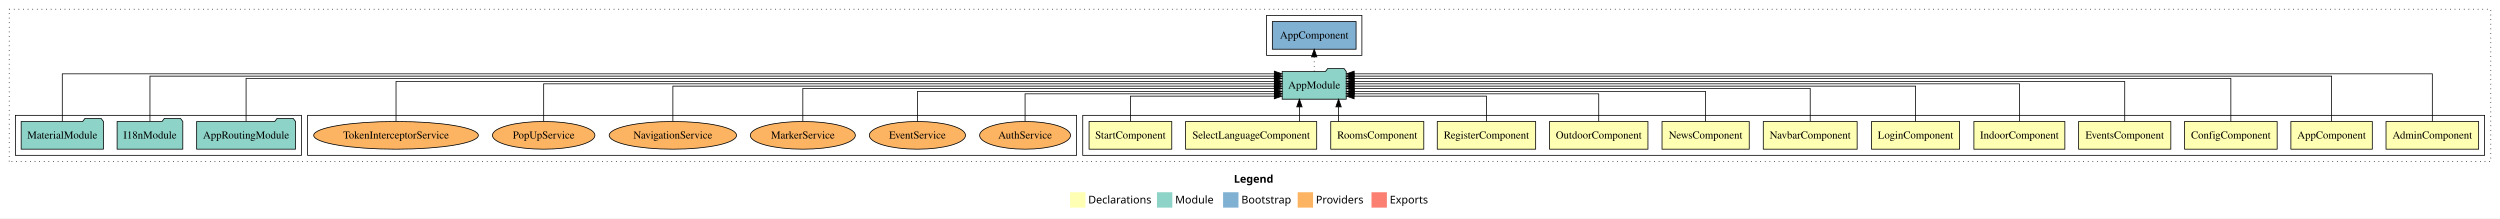
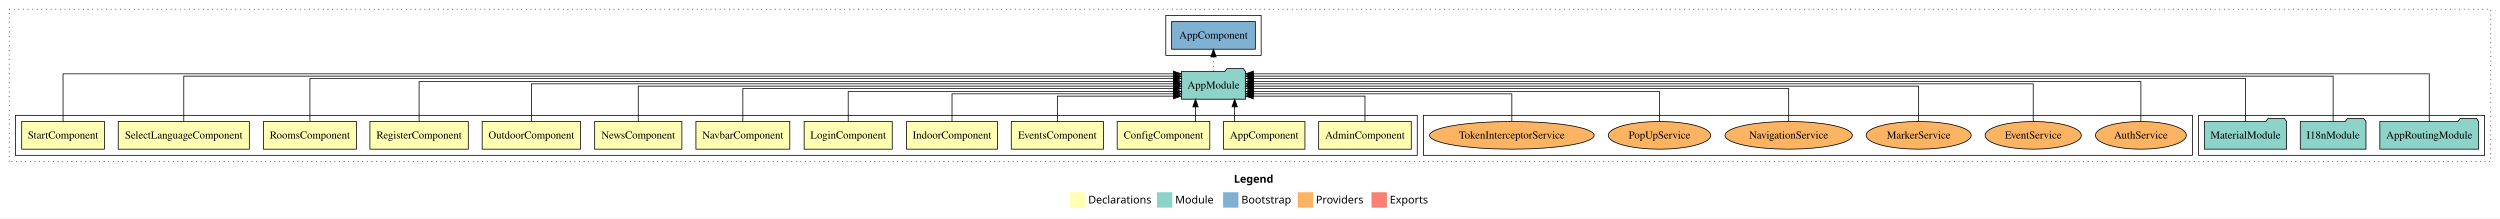
<svg xmlns="http://www.w3.org/2000/svg" width="3251pt" height="284pt" viewBox="0.00 0.00 3251.00 284.00">
  <g id="graph0" class="graph" transform="scale(1 1) rotate(0) translate(4 280)">
    <polygon fill="white" stroke="transparent" points="-4,4 -4,-280 3247,-280 3247,4 -4,4" />
    <text text-anchor="start" x="1600.51" y="-42.4" font-family="sans-serif" font-weight="bold" font-size="14.00">Legend</text>
    <polygon fill="#ffffb3" stroke="transparent" points="1387.5,-10 1387.5,-30 1407.5,-30 1407.5,-10 1387.5,-10" />
    <text text-anchor="start" x="1411.13" y="-15.4" font-family="sans-serif" font-size="14.00">  Declarations</text>
    <polygon fill="#8dd3c7" stroke="transparent" points="1500.5,-10 1500.5,-30 1520.5,-30 1520.5,-10 1500.5,-10" />
    <text text-anchor="start" x="1524.23" y="-15.4" font-family="sans-serif" font-size="14.00">  Module</text>
    <polygon fill="#80b1d3" stroke="transparent" points="1586.5,-10 1586.5,-30 1606.5,-30 1606.5,-10 1586.5,-10" />
    <text text-anchor="start" x="1610.28" y="-15.4" font-family="sans-serif" font-size="14.00">  Bootstrap</text>
    <polygon fill="#fdb462" stroke="transparent" points="1683.5,-10 1683.5,-30 1703.5,-30 1703.5,-10 1683.5,-10" />
    <text text-anchor="start" x="1707.17" y="-15.4" font-family="sans-serif" font-size="14.00">  Providers</text>
    <polygon fill="#fb8072" stroke="transparent" points="1779.5,-10 1779.5,-30 1799.5,-30 1799.5,-10 1779.5,-10" />
    <text text-anchor="start" x="1803.23" y="-15.4" font-family="sans-serif" font-size="14.00">  Exports</text>
    <g id="clust1" class="cluster">
      <polygon fill="none" stroke="black" stroke-dasharray="1,5" points="8,-70 8,-268 3235,-268 3235,-70 8,-70" />
    </g>
+     <g id="clust16" class="cluster">
+       <polygon fill="none" stroke="black" points="2855,-78 2855,-130 3227,-130 3227,-78 2855,-78" />
+     </g>
+     <g id="clust19" class="cluster">
+       <polygon fill="none" stroke="black" points="1847,-78 1847,-130 2847,-130 2847,-78 1847,-78" />
+     </g>
    <g id="clust2" class="cluster">
-       <polygon fill="none" stroke="black" points="1404,-78 1404,-130 3227,-130 3227,-78 1404,-78" />
-     </g>
-     <g id="clust19" class="cluster">
-       <polygon fill="none" stroke="black" points="396,-78 396,-130 1396,-130 1396,-78 396,-78" />
-     </g>
-     <g id="clust16" class="cluster">
-       <polygon fill="none" stroke="black" points="16,-78 16,-130 388,-130 388,-78 16,-78" />
+       <polygon fill="none" stroke="black" points="16,-78 16,-130 1839,-130 1839,-78 16,-78" />
    </g>
    <g id="clust18" class="cluster">
-       <polygon fill="none" stroke="black" points="1643,-208 1643,-260 1767,-260 1767,-208 1643,-208" />
+       <polygon fill="none" stroke="black" points="1512,-208 1512,-260 1636,-260 1636,-208 1512,-208" />
    </g>
    <g id="node1" class="node">
-       <polygon fill="#ffffb3" stroke="black" points="3219.22,-122 3098.78,-122 3098.78,-86 3219.22,-86 3219.22,-122" />
-       <text text-anchor="middle" x="3159" y="-99.8" font-family="Times,serif" font-size="14.00">AdminComponent</text>
+       <polygon fill="#ffffb3" stroke="black" points="1831.22,-122 1710.78,-122 1710.78,-86 1831.22,-86 1831.22,-122" />
+       <text text-anchor="middle" x="1771" y="-99.8" font-family="Times,serif" font-size="14.00">AdminComponent</text>
    </g>
    <g id="node14" class="node">
-       <polygon fill="#8dd3c7" stroke="black" points="1746.66,-187 1743.66,-191 1722.66,-191 1719.66,-187 1663.34,-187 1663.34,-151 1746.66,-151 1746.66,-187" />
-       <text text-anchor="middle" x="1705" y="-164.8" font-family="Times,serif" font-size="14.00">AppModule</text>
+       <polygon fill="#8dd3c7" stroke="black" points="1615.66,-187 1612.66,-191 1591.66,-191 1588.66,-187 1532.34,-187 1532.34,-151 1615.66,-151 1615.66,-187" />
+       <text text-anchor="middle" x="1574" y="-164.8" font-family="Times,serif" font-size="14.00">AppModule</text>
    </g>
    <g id="edge1" class="edge">
-       <path fill="none" stroke="black" d="M3159,-122.15C3159,-145.76 3159,-184 3159,-184 3159,-184 1756.95,-184 1756.95,-184" />
-       <polygon fill="black" stroke="black" points="1756.95,-180.5 1746.95,-184 1756.95,-187.5 1756.95,-180.5" />
+       <path fill="none" stroke="black" d="M1771,-122.12C1771,-136.78 1771,-155 1771,-155 1771,-155 1625.78,-155 1625.78,-155" />
+       <polygon fill="black" stroke="black" points="1625.78,-151.5 1615.78,-155 1625.78,-158.5 1625.78,-151.5" />
    </g>
    <g id="node2" class="node">
-       <polygon fill="#ffffb3" stroke="black" points="3080.94,-122 2975.06,-122 2975.06,-86 3080.94,-86 3080.94,-122" />
-       <text text-anchor="middle" x="3028" y="-99.8" font-family="Times,serif" font-size="14.00">AppComponent</text>
+       <polygon fill="#ffffb3" stroke="black" points="1692.94,-122 1587.06,-122 1587.06,-86 1692.94,-86 1692.94,-122" />
+       <text text-anchor="middle" x="1640" y="-99.8" font-family="Times,serif" font-size="14.00">AppComponent</text>
    </g>
    <g id="edge2" class="edge">
-       <path fill="none" stroke="black" d="M3028,-122.25C3028,-145.02 3028,-181 3028,-181 3028,-181 1756.78,-181 1756.78,-181" />
-       <polygon fill="black" stroke="black" points="1756.78,-177.5 1746.78,-181 1756.78,-184.5 1756.78,-177.5" />
+       <path fill="none" stroke="black" d="M1601.55,-122.11C1601.55,-122.11 1601.55,-140.99 1601.55,-140.99" />
+       <polygon fill="black" stroke="black" points="1598.05,-140.99 1601.55,-150.99 1605.05,-140.99 1598.05,-140.99" />
    </g>
    <g id="node3" class="node">
-       <polygon fill="#ffffb3" stroke="black" points="2957.22,-122 2836.78,-122 2836.78,-86 2957.22,-86 2957.22,-122" />
-       <text text-anchor="middle" x="2897" y="-99.8" font-family="Times,serif" font-size="14.00">ConfigComponent</text>
+       <polygon fill="#ffffb3" stroke="black" points="1569.22,-122 1448.78,-122 1448.78,-86 1569.22,-86 1569.22,-122" />
+       <text text-anchor="middle" x="1509" y="-99.8" font-family="Times,serif" font-size="14.00">ConfigComponent</text>
    </g>
    <g id="edge3" class="edge">
-       <path fill="none" stroke="black" d="M2897,-122.29C2897,-144.21 2897,-178 2897,-178 2897,-178 1756.72,-178 1756.72,-178" />
-       <polygon fill="black" stroke="black" points="1756.73,-174.5 1746.72,-178 1756.72,-181.5 1756.73,-174.5" />
+       <path fill="none" stroke="black" d="M1550.64,-122.11C1550.64,-122.11 1550.64,-140.99 1550.64,-140.99" />
+       <polygon fill="black" stroke="black" points="1547.14,-140.99 1550.64,-150.99 1554.14,-140.99 1547.14,-140.99" />
    </g>
    <g id="node4" class="node">
-       <polygon fill="#ffffb3" stroke="black" points="2818.94,-122 2699.06,-122 2699.06,-86 2818.94,-86 2818.94,-122" />
-       <text text-anchor="middle" x="2759" y="-99.8" font-family="Times,serif" font-size="14.00">EventsComponent</text>
+       <polygon fill="#ffffb3" stroke="black" points="1430.94,-122 1311.06,-122 1311.06,-86 1430.94,-86 1430.94,-122" />
+       <text text-anchor="middle" x="1371" y="-99.8" font-family="Times,serif" font-size="14.00">EventsComponent</text>
    </g>
    <g id="edge4" class="edge">
-       <path fill="none" stroke="black" d="M2759,-122.03C2759,-142.77 2759,-174 2759,-174 2759,-174 1756.97,-174 1756.97,-174" />
-       <polygon fill="black" stroke="black" points="1756.97,-170.5 1746.97,-174 1756.97,-177.5 1756.97,-170.5" />
+       <path fill="none" stroke="black" d="M1371,-122.12C1371,-136.78 1371,-155 1371,-155 1371,-155 1521.94,-155 1521.94,-155" />
+       <polygon fill="black" stroke="black" points="1521.94,-158.5 1531.94,-155 1521.94,-151.5 1521.94,-158.5" />
    </g>
    <g id="node5" class="node">
-       <polygon fill="#ffffb3" stroke="black" points="2681.15,-122 2562.85,-122 2562.85,-86 2681.15,-86 2681.15,-122" />
-       <text text-anchor="middle" x="2622" y="-99.8" font-family="Times,serif" font-size="14.00">IndoorComponent</text>
+       <polygon fill="#ffffb3" stroke="black" points="1293.15,-122 1174.85,-122 1174.85,-86 1293.15,-86 1293.15,-122" />
+       <text text-anchor="middle" x="1234" y="-99.8" font-family="Times,serif" font-size="14.00">IndoorComponent</text>
    </g>
    <g id="edge5" class="edge">
-       <path fill="none" stroke="black" d="M2622,-122.31C2622,-142.15 2622,-171 2622,-171 2622,-171 1756.78,-171 1756.78,-171" />
-       <polygon fill="black" stroke="black" points="1756.78,-167.5 1746.78,-171 1756.78,-174.5 1756.78,-167.5" />
+       <path fill="none" stroke="black" d="M1234,-122.28C1234,-137.95 1234,-158 1234,-158 1234,-158 1522.31,-158 1522.31,-158" />
+       <polygon fill="black" stroke="black" points="1522.31,-161.5 1532.31,-158 1522.31,-154.5 1522.31,-161.5" />
    </g>
    <g id="node6" class="node">
-       <polygon fill="#ffffb3" stroke="black" points="2544.28,-122 2429.72,-122 2429.72,-86 2544.28,-86 2544.28,-122" />
-       <text text-anchor="middle" x="2487" y="-99.8" font-family="Times,serif" font-size="14.00">LoginComponent</text>
+       <polygon fill="#ffffb3" stroke="black" points="1156.28,-122 1041.72,-122 1041.72,-86 1156.28,-86 1156.28,-122" />
+       <text text-anchor="middle" x="1099" y="-99.8" font-family="Times,serif" font-size="14.00">LoginComponent</text>
    </g>
    <g id="edge6" class="edge">
-       <path fill="none" stroke="black" d="M2487,-122.17C2487,-141.09 2487,-168 2487,-168 2487,-168 1756.77,-168 1756.77,-168" />
-       <polygon fill="black" stroke="black" points="1756.77,-164.5 1746.77,-168 1756.77,-171.5 1756.77,-164.5" />
+       <path fill="none" stroke="black" d="M1099,-122.04C1099,-138.73 1099,-161 1099,-161 1099,-161 1522.26,-161 1522.26,-161" />
+       <polygon fill="black" stroke="black" points="1522.26,-164.5 1532.26,-161 1522.26,-157.5 1522.26,-164.5" />
    </g>
    <g id="node7" class="node">
-       <polygon fill="#ffffb3" stroke="black" points="2411.03,-122 2288.97,-122 2288.97,-86 2411.03,-86 2411.03,-122" />
-       <text text-anchor="middle" x="2350" y="-99.8" font-family="Times,serif" font-size="14.00">NavbarComponent</text>
+       <polygon fill="#ffffb3" stroke="black" points="1023.03,-122 900.97,-122 900.97,-86 1023.03,-86 1023.03,-122" />
+       <text text-anchor="middle" x="962" y="-99.8" font-family="Times,serif" font-size="14.00">NavbarComponent</text>
    </g>
    <g id="edge7" class="edge">
-       <path fill="none" stroke="black" d="M2350,-122.3C2350,-140.27 2350,-165 2350,-165 2350,-165 1756.82,-165 1756.82,-165" />
-       <polygon fill="black" stroke="black" points="1756.82,-161.5 1746.82,-165 1756.82,-168.5 1756.82,-161.5" />
+       <path fill="none" stroke="black" d="M962,-122.3C962,-140.27 962,-165 962,-165 962,-165 1521.93,-165 1521.93,-165" />
+       <polygon fill="black" stroke="black" points="1521.93,-168.5 1531.93,-165 1521.93,-161.5 1521.93,-168.5" />
    </g>
    <g id="node8" class="node">
-       <polygon fill="#ffffb3" stroke="black" points="2270.7,-122 2157.3,-122 2157.3,-86 2270.7,-86 2270.7,-122" />
-       <text text-anchor="middle" x="2214" y="-99.8" font-family="Times,serif" font-size="14.00">NewsComponent</text>
+       <polygon fill="#ffffb3" stroke="black" points="882.7,-122 769.3,-122 769.3,-86 882.7,-86 882.7,-122" />
+       <text text-anchor="middle" x="826" y="-99.8" font-family="Times,serif" font-size="14.00">NewsComponent</text>
    </g>
    <g id="edge8" class="edge">
-       <path fill="none" stroke="black" d="M2214,-122.04C2214,-138.73 2214,-161 2214,-161 2214,-161 1757.09,-161 1757.09,-161" />
-       <polygon fill="black" stroke="black" points="1757.09,-157.5 1747.09,-161 1757.09,-164.5 1757.09,-157.5" />
+       <path fill="none" stroke="black" d="M826,-122.17C826,-141.09 826,-168 826,-168 826,-168 1522.18,-168 1522.18,-168" />
+       <polygon fill="black" stroke="black" points="1522.18,-171.5 1532.18,-168 1522.18,-164.5 1522.18,-171.5" />
    </g>
    <g id="node9" class="node">
-       <polygon fill="#ffffb3" stroke="black" points="2138.99,-122 2011.01,-122 2011.01,-86 2138.99,-86 2138.99,-122" />
-       <text text-anchor="middle" x="2075" y="-99.8" font-family="Times,serif" font-size="14.00">OutdoorComponent</text>
+       <polygon fill="#ffffb3" stroke="black" points="750.99,-122 623.01,-122 623.01,-86 750.99,-86 750.99,-122" />
+       <text text-anchor="middle" x="687" y="-99.8" font-family="Times,serif" font-size="14.00">OutdoorComponent</text>
    </g>
    <g id="edge9" class="edge">
-       <path fill="none" stroke="black" d="M2075,-122.28C2075,-137.95 2075,-158 2075,-158 2075,-158 1756.72,-158 1756.72,-158" />
-       <polygon fill="black" stroke="black" points="1756.72,-154.5 1746.72,-158 1756.72,-161.5 1756.72,-154.5" />
+       <path fill="none" stroke="black" d="M687,-122.31C687,-142.15 687,-171 687,-171 687,-171 1522.11,-171 1522.11,-171" />
+       <polygon fill="black" stroke="black" points="1522.11,-174.5 1532.11,-171 1522.11,-167.5 1522.11,-174.5" />
    </g>
    <g id="node10" class="node">
-       <polygon fill="#ffffb3" stroke="black" points="1992.98,-122 1865.02,-122 1865.02,-86 1992.98,-86 1992.98,-122" />
-       <text text-anchor="middle" x="1929" y="-99.8" font-family="Times,serif" font-size="14.00">RegisterComponent</text>
+       <polygon fill="#ffffb3" stroke="black" points="604.98,-122 477.02,-122 477.02,-86 604.98,-86 604.98,-122" />
+       <text text-anchor="middle" x="541" y="-99.8" font-family="Times,serif" font-size="14.00">RegisterComponent</text>
    </g>
    <g id="edge10" class="edge">
-       <path fill="none" stroke="black" d="M1929,-122.12C1929,-136.78 1929,-155 1929,-155 1929,-155 1756.87,-155 1756.87,-155" />
-       <polygon fill="black" stroke="black" points="1756.87,-151.5 1746.87,-155 1756.87,-158.5 1756.87,-151.5" />
+       <path fill="none" stroke="black" d="M541,-122.03C541,-142.77 541,-174 541,-174 541,-174 1522.23,-174 1522.23,-174" />
+       <polygon fill="black" stroke="black" points="1522.23,-177.5 1532.23,-174 1522.23,-170.5 1522.23,-177.5" />
    </g>
    <g id="node11" class="node">
-       <polygon fill="#ffffb3" stroke="black" points="1847.5,-122 1726.5,-122 1726.5,-86 1847.5,-86 1847.5,-122" />
-       <text text-anchor="middle" x="1787" y="-99.8" font-family="Times,serif" font-size="14.00">RoomsComponent</text>
+       <polygon fill="#ffffb3" stroke="black" points="459.5,-122 338.5,-122 338.5,-86 459.5,-86 459.5,-122" />
+       <text text-anchor="middle" x="399" y="-99.8" font-family="Times,serif" font-size="14.00">RoomsComponent</text>
    </g>
    <g id="edge11" class="edge">
-       <path fill="none" stroke="black" d="M1736.66,-122.11C1736.66,-122.11 1736.66,-140.99 1736.66,-140.99" />
-       <polygon fill="black" stroke="black" points="1733.16,-140.99 1736.66,-150.99 1740.16,-140.99 1733.16,-140.99" />
+       <path fill="none" stroke="black" d="M399,-122.29C399,-144.21 399,-178 399,-178 399,-178 1522.18,-178 1522.18,-178" />
+       <polygon fill="black" stroke="black" points="1522.18,-181.5 1532.18,-178 1522.18,-174.5 1522.18,-181.5" />
    </g>
    <g id="node12" class="node">
-       <polygon fill="#ffffb3" stroke="black" points="1708.24,-122 1537.76,-122 1537.76,-86 1708.24,-86 1708.24,-122" />
-       <text text-anchor="middle" x="1623" y="-99.8" font-family="Times,serif" font-size="14.00">SelectLanguageComponent</text>
+       <polygon fill="#ffffb3" stroke="black" points="320.24,-122 149.76,-122 149.76,-86 320.24,-86 320.24,-122" />
+       <text text-anchor="middle" x="235" y="-99.8" font-family="Times,serif" font-size="14.00">SelectLanguageComponent</text>
    </g>
    <g id="edge12" class="edge">
-       <path fill="none" stroke="black" d="M1685.77,-122.11C1685.77,-122.11 1685.77,-140.99 1685.77,-140.99" />
-       <polygon fill="black" stroke="black" points="1682.27,-140.99 1685.77,-150.99 1689.27,-140.99 1682.27,-140.99" />
+       <path fill="none" stroke="black" d="M235,-122.25C235,-145.02 235,-181 235,-181 235,-181 1522.09,-181 1522.09,-181" />
+       <polygon fill="black" stroke="black" points="1522.09,-184.5 1532.09,-181 1522.09,-177.5 1522.09,-184.5" />
    </g>
    <g id="node13" class="node">
-       <polygon fill="#ffffb3" stroke="black" points="1519.77,-122 1412.23,-122 1412.23,-86 1519.77,-86 1519.77,-122" />
-       <text text-anchor="middle" x="1466" y="-99.8" font-family="Times,serif" font-size="14.00">StartComponent</text>
+       <polygon fill="#ffffb3" stroke="black" points="131.77,-122 24.23,-122 24.23,-86 131.77,-86 131.77,-122" />
+       <text text-anchor="middle" x="78" y="-99.8" font-family="Times,serif" font-size="14.00">StartComponent</text>
    </g>
    <g id="edge13" class="edge">
-       <path fill="none" stroke="black" d="M1466,-122.12C1466,-136.78 1466,-155 1466,-155 1466,-155 1653.1,-155 1653.1,-155" />
-       <polygon fill="black" stroke="black" points="1653.1,-158.5 1663.1,-155 1653.1,-151.5 1653.1,-158.5" />
+       <path fill="none" stroke="black" d="M78,-122.15C78,-145.76 78,-184 78,-184 78,-184 1522.03,-184 1522.03,-184" />
+       <polygon fill="black" stroke="black" points="1522.03,-187.5 1532.03,-184 1522.03,-180.5 1522.03,-187.5" />
    </g>
    <g id="node18" class="node">
-       <polygon fill="#80b1d3" stroke="black" points="1759.44,-252 1650.56,-252 1650.56,-216 1759.44,-216 1759.44,-252" />
-       <text text-anchor="middle" x="1705" y="-229.8" font-family="Times,serif" font-size="14.00">AppComponent </text>
+       <polygon fill="#80b1d3" stroke="black" points="1628.44,-252 1519.56,-252 1519.56,-216 1628.44,-216 1628.44,-252" />
+       <text text-anchor="middle" x="1574" y="-229.8" font-family="Times,serif" font-size="14.00">AppComponent </text>
    </g>
    <g id="edge17" class="edge">
-       <path fill="none" stroke="black" stroke-dasharray="1,5" d="M1705,-187.11C1705,-187.11 1705,-205.99 1705,-205.99" />
-       <polygon fill="black" stroke="black" points="1701.5,-205.99 1705,-215.99 1708.5,-205.99 1701.5,-205.99" />
+       <path fill="none" stroke="black" stroke-dasharray="1,5" d="M1574,-187.11C1574,-187.11 1574,-205.99 1574,-205.99" />
+       <polygon fill="black" stroke="black" points="1570.5,-205.99 1574,-215.99 1577.5,-205.99 1570.5,-205.99" />
    </g>
    <g id="node15" class="node">
-       <polygon fill="#8dd3c7" stroke="black" points="380.27,-122 377.27,-126 356.27,-126 353.27,-122 251.73,-122 251.73,-86 380.27,-86 380.27,-122" />
-       <text text-anchor="middle" x="316" y="-99.8" font-family="Times,serif" font-size="14.00">AppRoutingModule</text>
+       <polygon fill="#8dd3c7" stroke="black" points="3219.27,-122 3216.27,-126 3195.27,-126 3192.27,-122 3090.73,-122 3090.73,-86 3219.27,-86 3219.27,-122" />
+       <text text-anchor="middle" x="3155" y="-99.8" font-family="Times,serif" font-size="14.00">AppRoutingModule</text>
    </g>
    <g id="edge14" class="edge">
-       <path fill="none" stroke="black" d="M316,-122.29C316,-144.21 316,-178 316,-178 316,-178 1653.05,-178 1653.05,-178" />
-       <polygon fill="black" stroke="black" points="1653.05,-181.5 1663.05,-178 1653.05,-174.5 1653.05,-181.5" />
+       <path fill="none" stroke="black" d="M3155,-122.15C3155,-145.76 3155,-184 3155,-184 3155,-184 1625.88,-184 1625.88,-184" />
+       <polygon fill="black" stroke="black" points="1625.88,-180.5 1615.88,-184 1625.88,-187.5 1625.88,-180.5" />
    </g>
    <g id="node16" class="node">
-       <polygon fill="#8dd3c7" stroke="black" points="233.71,-122 230.71,-126 209.71,-126 206.71,-122 148.29,-122 148.29,-86 233.71,-86 233.71,-122" />
-       <text text-anchor="middle" x="191" y="-99.8" font-family="Times,serif" font-size="14.00">I18nModule</text>
+       <polygon fill="#8dd3c7" stroke="black" points="3072.71,-122 3069.71,-126 3048.71,-126 3045.71,-122 2987.29,-122 2987.29,-86 3072.71,-86 3072.71,-122" />
+       <text text-anchor="middle" x="3030" y="-99.8" font-family="Times,serif" font-size="14.00">I18nModule</text>
    </g>
    <g id="edge15" class="edge">
-       <path fill="none" stroke="black" d="M191,-122.25C191,-145.02 191,-181 191,-181 191,-181 1653.32,-181 1653.32,-181" />
-       <polygon fill="black" stroke="black" points="1653.32,-184.5 1663.32,-181 1653.32,-177.5 1653.32,-184.5" />
+       <path fill="none" stroke="black" d="M3030,-122.25C3030,-145.02 3030,-181 3030,-181 3030,-181 1626.01,-181 1626.01,-181" />
+       <polygon fill="black" stroke="black" points="1626.01,-177.5 1616.01,-181 1626,-184.5 1626.01,-177.5" />
    </g>
    <g id="node17" class="node">
-       <polygon fill="#8dd3c7" stroke="black" points="130.47,-122 127.47,-126 106.47,-126 103.47,-122 23.53,-122 23.53,-86 130.47,-86 130.47,-122" />
-       <text text-anchor="middle" x="77" y="-99.8" font-family="Times,serif" font-size="14.00">MaterialModule</text>
+       <polygon fill="#8dd3c7" stroke="black" points="2969.47,-122 2966.47,-126 2945.47,-126 2942.47,-122 2862.53,-122 2862.53,-86 2969.47,-86 2969.47,-122" />
+       <text text-anchor="middle" x="2916" y="-99.8" font-family="Times,serif" font-size="14.00">MaterialModule</text>
    </g>
    <g id="edge16" class="edge">
-       <path fill="none" stroke="black" d="M77,-122.15C77,-145.76 77,-184 77,-184 77,-184 1653.12,-184 1653.12,-184" />
-       <polygon fill="black" stroke="black" points="1653.12,-187.5 1663.12,-184 1653.12,-180.5 1653.12,-187.5" />
+       <path fill="none" stroke="black" d="M2916,-122.29C2916,-144.21 2916,-178 2916,-178 2916,-178 1626.01,-178 1626.01,-178" />
+       <polygon fill="black" stroke="black" points="1626.01,-174.5 1616.01,-178 1626.01,-181.5 1626.01,-174.5" />
    </g>
    <g id="node19" class="node">
-       <ellipse fill="#fdb462" stroke="black" cx="1329" cy="-104" rx="59.11" ry="18" />
-       <text text-anchor="middle" x="1329" y="-99.8" font-family="Times,serif" font-size="14.00">AuthService</text>
+       <ellipse fill="#fdb462" stroke="black" cx="2780" cy="-104" rx="59.11" ry="18" />
+       <text text-anchor="middle" x="2780" y="-99.8" font-family="Times,serif" font-size="14.00">AuthService</text>
    </g>
    <g id="edge18" class="edge">
-       <path fill="none" stroke="black" d="M1329,-122.28C1329,-137.95 1329,-158 1329,-158 1329,-158 1653.32,-158 1653.32,-158" />
-       <polygon fill="black" stroke="black" points="1653.32,-161.5 1663.32,-158 1653.32,-154.5 1653.32,-161.5" />
+       <path fill="none" stroke="black" d="M2780,-122.03C2780,-142.77 2780,-174 2780,-174 2780,-174 1625.86,-174 1625.86,-174" />
+       <polygon fill="black" stroke="black" points="1625.86,-170.5 1615.86,-174 1625.86,-177.5 1625.86,-170.5" />
    </g>
    <g id="node20" class="node">
-       <ellipse fill="#fdb462" stroke="black" cx="1189" cy="-104" rx="62.54" ry="18" />
-       <text text-anchor="middle" x="1189" y="-99.8" font-family="Times,serif" font-size="14.00">EventService</text>
+       <ellipse fill="#fdb462" stroke="black" cx="2640" cy="-104" rx="62.54" ry="18" />
+       <text text-anchor="middle" x="2640" y="-99.8" font-family="Times,serif" font-size="14.00">EventService</text>
    </g>
    <g id="edge19" class="edge">
-       <path fill="none" stroke="black" d="M1189,-122.04C1189,-138.73 1189,-161 1189,-161 1189,-161 1653.21,-161 1653.21,-161" />
-       <polygon fill="black" stroke="black" points="1653.21,-164.5 1663.21,-161 1653.21,-157.5 1653.21,-164.5" />
+       <path fill="none" stroke="black" d="M2640,-122.31C2640,-142.15 2640,-171 2640,-171 2640,-171 1625.79,-171 1625.79,-171" />
+       <polygon fill="black" stroke="black" points="1625.79,-167.5 1615.79,-171 1625.79,-174.5 1625.79,-167.5" />
    </g>
    <g id="node21" class="node">
-       <ellipse fill="#fdb462" stroke="black" cx="1040" cy="-104" rx="68.32" ry="18" />
-       <text text-anchor="middle" x="1040" y="-99.8" font-family="Times,serif" font-size="14.00">MarkerService</text>
+       <ellipse fill="#fdb462" stroke="black" cx="2491" cy="-104" rx="68.32" ry="18" />
+       <text text-anchor="middle" x="2491" y="-99.8" font-family="Times,serif" font-size="14.00">MarkerService</text>
    </g>
    <g id="edge20" class="edge">
-       <path fill="none" stroke="black" d="M1040,-122.3C1040,-140.27 1040,-165 1040,-165 1040,-165 1653.15,-165 1653.15,-165" />
-       <polygon fill="black" stroke="black" points="1653.15,-168.5 1663.15,-165 1653.15,-161.5 1653.15,-168.5" />
+       <path fill="none" stroke="black" d="M2491,-122.17C2491,-141.09 2491,-168 2491,-168 2491,-168 1625.78,-168 1625.78,-168" />
+       <polygon fill="black" stroke="black" points="1625.78,-164.5 1615.78,-168 1625.78,-171.5 1625.78,-164.5" />
    </g>
    <g id="node22" class="node">
-       <ellipse fill="#fdb462" stroke="black" cx="871" cy="-104" rx="82.8" ry="18" />
-       <text text-anchor="middle" x="871" y="-99.8" font-family="Times,serif" font-size="14.00">NavigationService</text>
+       <ellipse fill="#fdb462" stroke="black" cx="2322" cy="-104" rx="82.8" ry="18" />
+       <text text-anchor="middle" x="2322" y="-99.8" font-family="Times,serif" font-size="14.00">NavigationService</text>
    </g>
    <g id="edge21" class="edge">
-       <path fill="none" stroke="black" d="M871,-122.17C871,-141.09 871,-168 871,-168 871,-168 1653.07,-168 1653.07,-168" />
-       <polygon fill="black" stroke="black" points="1653.07,-171.5 1663.07,-168 1653.07,-164.5 1653.07,-171.5" />
+       <path fill="none" stroke="black" d="M2322,-122.3C2322,-140.27 2322,-165 2322,-165 2322,-165 1625.82,-165 1625.82,-165" />
+       <polygon fill="black" stroke="black" points="1625.82,-161.5 1615.82,-165 1625.82,-168.5 1625.82,-161.5" />
    </g>
    <g id="node23" class="node">
-       <ellipse fill="#fdb462" stroke="black" cx="703" cy="-104" rx="66.63" ry="18" />
-       <text text-anchor="middle" x="703" y="-99.8" font-family="Times,serif" font-size="14.00">PopUpService</text>
+       <ellipse fill="#fdb462" stroke="black" cx="2154" cy="-104" rx="66.63" ry="18" />
+       <text text-anchor="middle" x="2154" y="-99.8" font-family="Times,serif" font-size="14.00">PopUpService</text>
    </g>
    <g id="edge22" class="edge">
-       <path fill="none" stroke="black" d="M703,-122.31C703,-142.15 703,-171 703,-171 703,-171 1653.22,-171 1653.22,-171" />
-       <polygon fill="black" stroke="black" points="1653.22,-174.5 1663.22,-171 1653.22,-167.5 1653.22,-174.5" />
+       <path fill="none" stroke="black" d="M2154,-122.04C2154,-138.73 2154,-161 2154,-161 2154,-161 1625.71,-161 1625.71,-161" />
+       <polygon fill="black" stroke="black" points="1625.71,-157.5 1615.71,-161 1625.71,-164.5 1625.71,-157.5" />
    </g>
    <g id="node24" class="node">
-       <ellipse fill="#fdb462" stroke="black" cx="511" cy="-104" rx="107.04" ry="18" />
-       <text text-anchor="middle" x="511" y="-99.8" font-family="Times,serif" font-size="14.00">TokenInterceptorService</text>
+       <ellipse fill="#fdb462" stroke="black" cx="1962" cy="-104" rx="107.04" ry="18" />
+       <text text-anchor="middle" x="1962" y="-99.8" font-family="Times,serif" font-size="14.00">TokenInterceptorService</text>
    </g>
    <g id="edge23" class="edge">
-       <path fill="none" stroke="black" d="M511,-122.03C511,-142.77 511,-174 511,-174 511,-174 1653.21,-174 1653.21,-174" />
-       <polygon fill="black" stroke="black" points="1653.21,-177.5 1663.21,-174 1653.2,-170.5 1653.21,-177.5" />
+       <path fill="none" stroke="black" d="M1962,-122.28C1962,-137.95 1962,-158 1962,-158 1962,-158 1625.89,-158 1625.89,-158" />
+       <polygon fill="black" stroke="black" points="1625.89,-154.5 1615.89,-158 1625.89,-161.5 1625.89,-154.5" />
    </g>
  </g>
</svg>
